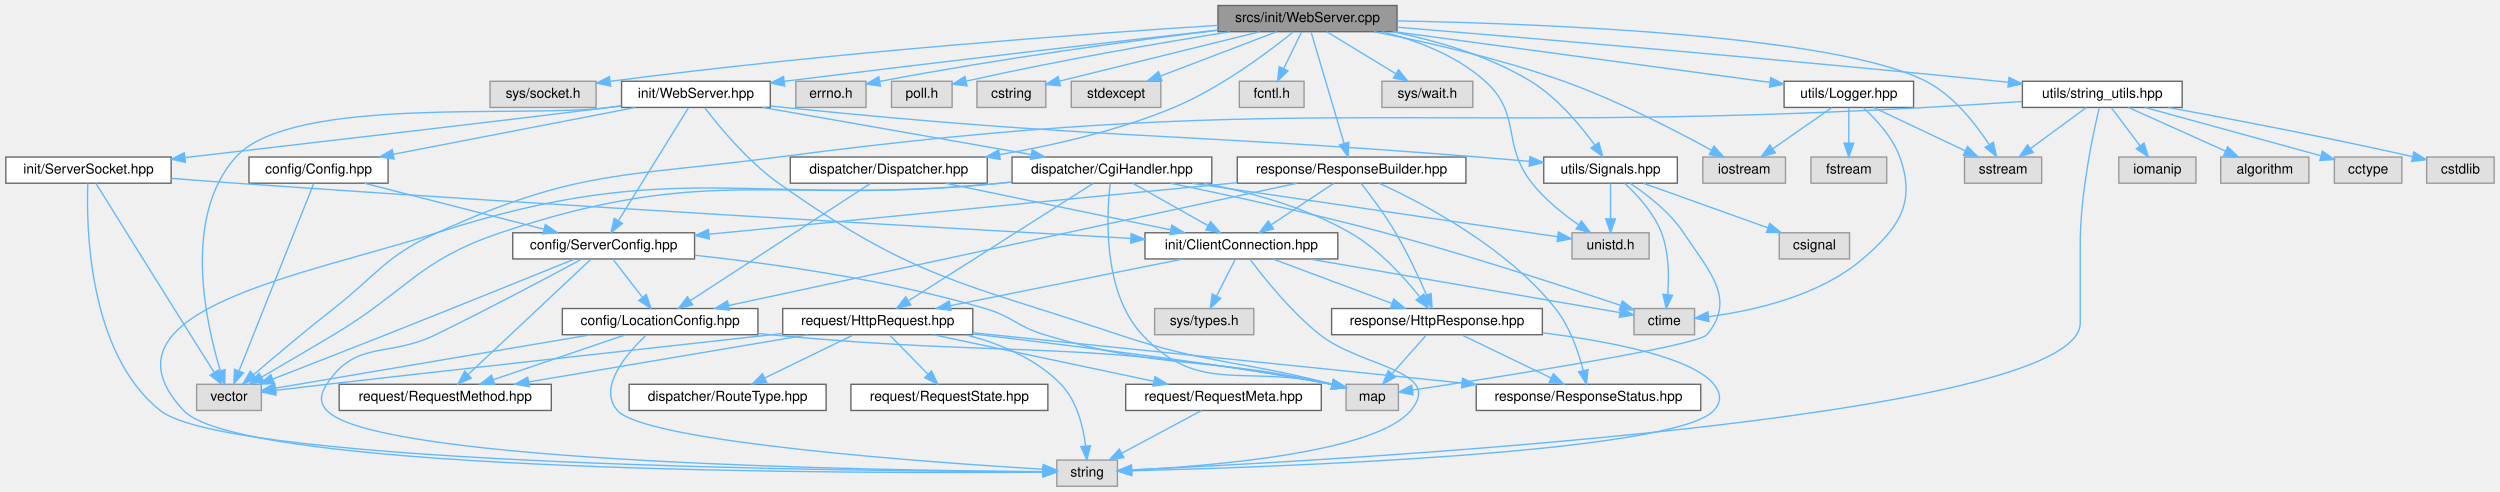
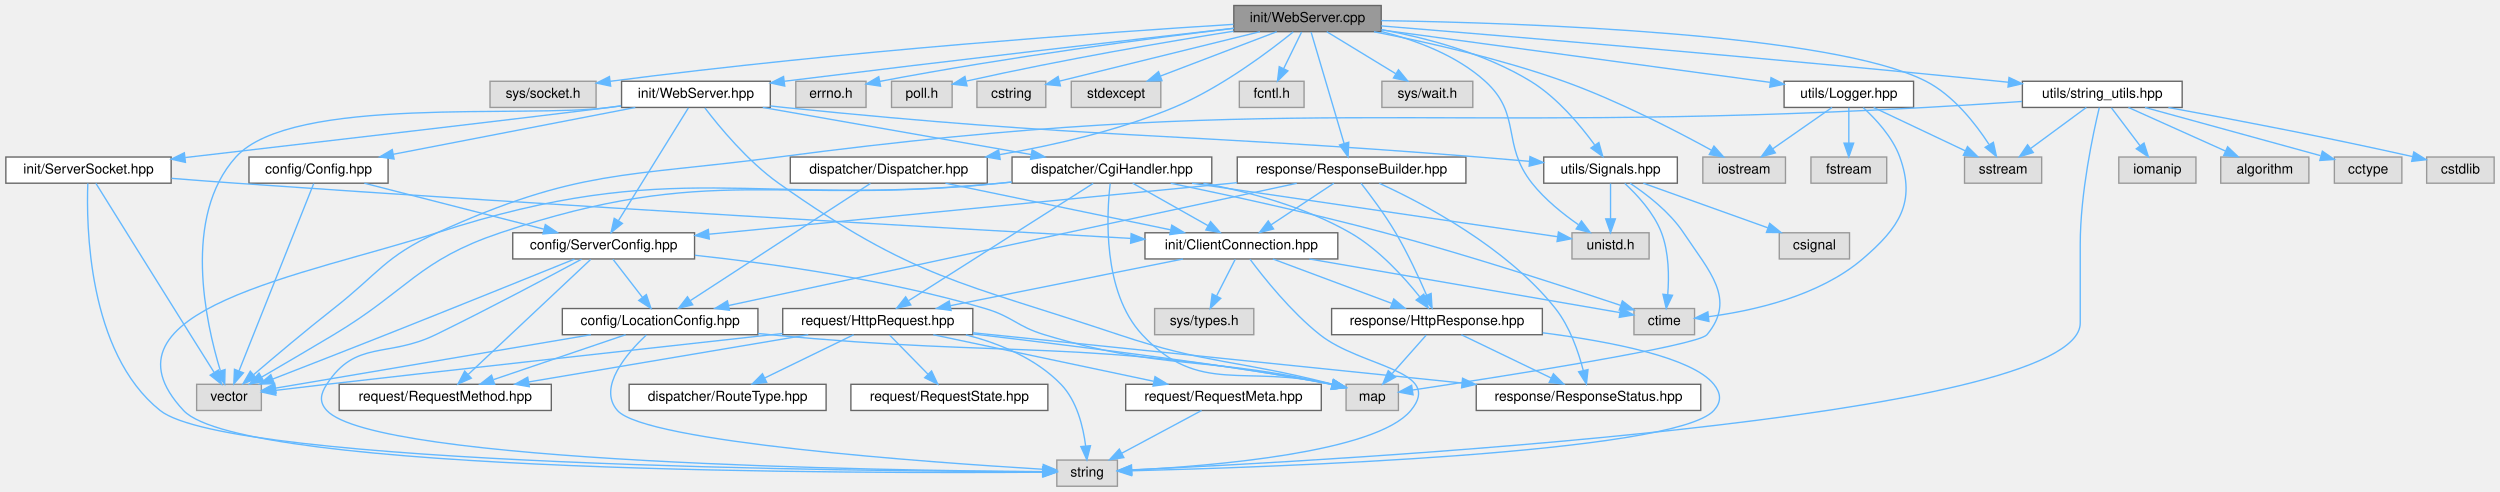
<svg xmlns="http://www.w3.org/2000/svg" xmlns:xlink="http://www.w3.org/1999/xlink" width="1815pt" height="357pt" viewBox="0.00 0.00 1814.50 357.00">
  <g id="graph0" class="graph" transform="scale(1 1) rotate(0) translate(4 353)">
    <g id="Node000001" class="node">
      <g id="a_Node000001">
        <a xlink:title=" ">
-           <polygon fill="#999999" stroke="#666666" points="1010,-349 880,-349 880,-330 1010,-330 1010,-349" />
-           <text text-anchor="middle" x="945" y="-337" font-family="Helvetica,sans-Serif" font-size="10.00">srcs/init/WebServer.cpp</text>
+           <polygon fill="#999999" stroke="#666666" points="998.5,-349 891.5,-349 891.5,-330 998.5,-330 998.5,-349" />
+           <text text-anchor="middle" x="945" y="-337" font-family="Helvetica,sans-Serif" font-size="10.00">init/WebServer.cpp</text>
        </a>
      </g>
    </g>
    <g id="Node000002" class="node">
      <g id="a_Node000002">
        <a xlink:title=" ">
          <polygon fill="#e0e0e0" stroke="#999999" points="428.5,-294 351.5,-294 351.5,-275 428.5,-275 428.5,-294" />
          <text text-anchor="middle" x="390" y="-282" font-family="Helvetica,sans-Serif" font-size="10.00">sys/socket.h</text>
        </a>
      </g>
    </g>
    <g id="edge1_Node000001_Node000002" class="edge">
      <g id="a_edge1_Node000001_Node000002">
        <a xlink:title=" ">
-           <path fill="none" stroke="#63b8ff" d="M879.97,-334.62C785.29,-328.58 603.75,-315.45 439.05,-294.02" />
+           <path fill="none" stroke="#63b8ff" d="M891.18,-335.33C800.16,-329.64 609.89,-316.26 438.68,-293.97" />
          <polygon fill="#63b8ff" stroke="#63b8ff" points="439.1,-290.49 428.73,-292.66 438.19,-297.43 439.1,-290.49" />
        </a>
      </g>
    </g>
    <g id="Node000003" class="node">
      <g id="a_Node000003">
        <a xlink:title=" ">
          <polygon fill="#e0e0e0" stroke="#999999" points="1193,-184 1137,-184 1137,-165 1193,-165 1193,-184" />
          <text text-anchor="middle" x="1165" y="-172" font-family="Helvetica,sans-Serif" font-size="10.00">unistd.h</text>
        </a>
      </g>
    </g>
    <g id="edge2_Node000001_Node000003" class="edge">
      <g id="a_edge2_Node000001_Node000003">
        <a xlink:title=" ">
-           <path fill="none" stroke="#63b8ff" d="M999.3,-329.93C1024.5,-323.6 1053.37,-312.69 1074,-294 1100.82,-269.7 1085.54,-248.39 1108,-220 1117.34,-208.19 1130.44,-197.68 1141.73,-189.84" />
+           <path fill="none" stroke="#63b8ff" d="M998.66,-330.09C1024.01,-323.78 1053.2,-312.85 1074,-294 1100.82,-269.7 1085.54,-248.39 1108,-220 1117.34,-208.19 1130.44,-197.68 1141.73,-189.84" />
          <polygon fill="#63b8ff" stroke="#63b8ff" points="1143.89,-192.61 1150.28,-184.16 1140.02,-186.78 1143.89,-192.61" />
        </a>
      </g>
    </g>
    <g id="Node000004" class="node">
      <g id="a_Node000004">
        <a xlink:title=" ">
          <polygon fill="#e0e0e0" stroke="#999999" points="624.5,-294 573.5,-294 573.5,-275 624.5,-275 624.5,-294" />
          <text text-anchor="middle" x="599" y="-282" font-family="Helvetica,sans-Serif" font-size="10.00">errno.h</text>
        </a>
      </g>
    </g>
    <g id="edge3_Node000001_Node000004" class="edge">
      <g id="a_edge3_Node000001_Node000004">
        <a xlink:title=" ">
-           <path fill="none" stroke="#63b8ff" d="M879.77,-331.02C818.85,-323.61 725.22,-311.15 634.46,-293.91" />
-           <polygon fill="#63b8ff" stroke="#63b8ff" points="635.03,-290.46 624.55,-292.01 633.71,-297.33 635.03,-290.46" />
+           <path fill="none" stroke="#63b8ff" d="M891.36,-332.41C831.23,-325.24 730.67,-312.17 634.45,-293.91" />
+           <polygon fill="#63b8ff" stroke="#63b8ff" points="635.03,-290.45 624.55,-292.01 633.71,-297.33 635.03,-290.45" />
        </a>
      </g>
    </g>
    <g id="Node000005" class="node">
      <g id="a_Node000005">
        <a xlink:title=" ">
          <polygon fill="#e0e0e0" stroke="#999999" points="687,-294 643,-294 643,-275 687,-275 687,-294" />
          <text text-anchor="middle" x="665" y="-282" font-family="Helvetica,sans-Serif" font-size="10.00">poll.h</text>
        </a>
      </g>
    </g>
    <g id="edge4_Node000001_Node000005" class="edge">
      <g id="a_edge4_Node000001_Node000005">
        <a xlink:title=" ">
-           <path fill="none" stroke="#63b8ff" d="M888.83,-329.96C840.45,-322.26 768.56,-310.02 697.33,-294.14" />
+           <path fill="none" stroke="#63b8ff" d="M891.29,-330.35C842.94,-322.68 769.76,-310.28 697.48,-294.17" />
          <polygon fill="#63b8ff" stroke="#63b8ff" points="697.82,-290.66 687.29,-291.87 696.28,-297.49 697.82,-290.66" />
        </a>
      </g>
    </g>
    <g id="Node000006" class="node">
      <g id="a_Node000006">
        <a xlink:title=" ">
          <polygon fill="#e0e0e0" stroke="#999999" points="755,-294 705,-294 705,-275 755,-275 755,-294" />
          <text text-anchor="middle" x="730" y="-282" font-family="Helvetica,sans-Serif" font-size="10.00">cstring</text>
        </a>
      </g>
    </g>
    <g id="edge5_Node000001_Node000006" class="edge">
      <g id="a_edge5_Node000001_Node000006">
        <a xlink:title=" ">
          <path fill="none" stroke="#63b8ff" d="M910.46,-329.98C870.49,-320.13 805.05,-304 764.92,-294.11" />
          <polygon fill="#63b8ff" stroke="#63b8ff" points="765.6,-290.67 755.05,-291.68 763.93,-297.47 765.6,-290.67" />
        </a>
      </g>
    </g>
    <g id="Node000007" class="node">
      <g id="a_Node000007">
        <a xlink:title=" ">
          <polygon fill="#e0e0e0" stroke="#999999" points="838.5,-294 773.5,-294 773.5,-275 838.5,-275 838.5,-294" />
          <text text-anchor="middle" x="806" y="-282" font-family="Helvetica,sans-Serif" font-size="10.00">stdexcept</text>
        </a>
      </g>
    </g>
    <g id="edge6_Node000001_Node000007" class="edge">
      <g id="a_edge6_Node000001_Node000007">
        <a xlink:title=" ">
          <path fill="none" stroke="#63b8ff" d="M922.67,-329.98C899.8,-321.27 864.04,-307.63 838.14,-297.75" />
          <polygon fill="#63b8ff" stroke="#63b8ff" points="839.33,-294.46 828.74,-294.17 836.84,-301 839.33,-294.46" />
        </a>
      </g>
    </g>
    <g id="Node000008" class="node">
      <g id="a_Node000008">
        <a xlink:title=" ">
          <polygon fill="#e0e0e0" stroke="#999999" points="1292,-239 1232,-239 1232,-220 1292,-220 1292,-239" />
          <text text-anchor="middle" x="1262" y="-227" font-family="Helvetica,sans-Serif" font-size="10.00">iostream</text>
        </a>
      </g>
    </g>
    <g id="edge7_Node000001_Node000008" class="edge">
      <g id="a_edge7_Node000001_Node000008">
        <a xlink:title=" ">
          <path fill="none" stroke="#63b8ff" d="M993.23,-329.95C1031.27,-322.49 1085.35,-310.31 1131,-294 1169.83,-280.13 1212.38,-258.15 1238.13,-244.02" />
          <polygon fill="#63b8ff" stroke="#63b8ff" points="1240.09,-246.94 1247.13,-239.03 1236.69,-240.82 1240.09,-246.94" />
        </a>
      </g>
    </g>
    <g id="Node000009" class="node">
      <g id="a_Node000009">
        <a xlink:title=" ">
          <polygon fill="#e0e0e0" stroke="#999999" points="942.5,-294 895.5,-294 895.5,-275 942.5,-275 942.5,-294" />
          <text text-anchor="middle" x="919" y="-282" font-family="Helvetica,sans-Serif" font-size="10.00">fcntl.h</text>
        </a>
      </g>
    </g>
    <g id="edge8_Node000001_Node000009" class="edge">
      <g id="a_edge8_Node000001_Node000009">
        <a xlink:title=" ">
          <path fill="none" stroke="#63b8ff" d="M940.71,-329.75C937.19,-322.57 932.09,-312.18 927.72,-303.27" />
          <polygon fill="#63b8ff" stroke="#63b8ff" points="930.76,-301.53 923.21,-294.09 924.48,-304.61 930.76,-301.53" />
        </a>
      </g>
    </g>
    <g id="Node000010" class="node">
      <g id="a_Node000010">
        <a xlink:title=" ">
          <polygon fill="#e0e0e0" stroke="#999999" points="1478,-239 1422,-239 1422,-220 1478,-220 1478,-239" />
          <text text-anchor="middle" x="1450" y="-227" font-family="Helvetica,sans-Serif" font-size="10.00">sstream</text>
        </a>
      </g>
    </g>
    <g id="edge9_Node000001_Node000010" class="edge">
      <g id="a_edge9_Node000001_Node000010">
        <a xlink:title=" ">
-           <path fill="none" stroke="#63b8ff" d="M1010.2,-337.84C1118.16,-335.79 1328.64,-327.48 1394,-294 1413.96,-283.77 1430.02,-263.18 1439.74,-248.21" />
+           <path fill="none" stroke="#63b8ff" d="M998.55,-338.04C1102.24,-336.38 1326.2,-328.73 1394,-294 1413.96,-283.77 1430.02,-263.18 1439.74,-248.21" />
          <polygon fill="#63b8ff" stroke="#63b8ff" points="1442.93,-249.7 1445.19,-239.35 1436.97,-246.04 1442.93,-249.7" />
        </a>
      </g>
    </g>
    <g id="Node000011" class="node">
      <g id="a_Node000011">
        <a xlink:title=" ">
          <polygon fill="#e0e0e0" stroke="#999999" points="1065,-294 999,-294 999,-275 1065,-275 1065,-294" />
          <text text-anchor="middle" x="1032" y="-282" font-family="Helvetica,sans-Serif" font-size="10.00">sys/wait.h</text>
        </a>
      </g>
    </g>
    <g id="edge10_Node000001_Node000011" class="edge">
      <g id="a_edge10_Node000001_Node000011">
        <a xlink:title=" ">
          <path fill="none" stroke="#63b8ff" d="M958.98,-329.98C972.47,-321.77 993.13,-309.18 1009.04,-299.49" />
          <polygon fill="#63b8ff" stroke="#63b8ff" points="1011.05,-302.36 1017.77,-294.17 1007.41,-296.38 1011.05,-302.36" />
        </a>
      </g>
    </g>
    <g id="Node000012" class="node">
      <g id="a_Node000012">
        <a xlink:href="WebServer_8hpp.html" target="_top" xlink:title=" ">
          <polygon fill="white" stroke="#666666" points="555,-294 447,-294 447,-275 555,-275 555,-294" />
          <text text-anchor="middle" x="501" y="-282" font-family="Helvetica,sans-Serif" font-size="10.00">init/WebServer.hpp</text>
        </a>
      </g>
    </g>
    <g id="edge11_Node000001_Node000012" class="edge">
      <g id="a_edge11_Node000001_Node000012">
        <a xlink:title=" ">
-           <path fill="none" stroke="#63b8ff" d="M879.74,-331.17C806.16,-322.83 682.64,-308.63 565.35,-294.02" />
+           <path fill="none" stroke="#63b8ff" d="M891.48,-332.5C819.82,-324.4 688.49,-309.36 565.12,-294" />
          <polygon fill="#63b8ff" stroke="#63b8ff" points="565.47,-290.51 555.11,-292.75 564.6,-297.46 565.47,-290.51" />
        </a>
      </g>
    </g>
    <g id="Node000027" class="node">
      <g id="a_Node000027">
        <a xlink:href="Signals_8hpp.html" target="_top" xlink:title=" ">
          <polygon fill="white" stroke="#666666" points="1213.5,-239 1116.5,-239 1116.5,-220 1213.5,-220 1213.5,-239" />
          <text text-anchor="middle" x="1165" y="-227" font-family="Helvetica,sans-Serif" font-size="10.00">utils/Signals.hpp</text>
        </a>
      </g>
    </g>
    <g id="edge84_Node000001_Node000027" class="edge">
      <g id="a_edge84_Node000001_Node000027">
        <a xlink:title=" ">
-           <path fill="none" stroke="#63b8ff" d="M1006.75,-329.96C1038.44,-323.56 1076.65,-312.58 1107,-294 1126.22,-282.23 1142.94,-262.27 1153.42,-247.86" />
+           <path fill="none" stroke="#63b8ff" d="M998.72,-331.51C1031.8,-325.39 1074.04,-314.18 1107,-294 1126.22,-282.23 1142.94,-262.27 1153.42,-247.86" />
          <polygon fill="#63b8ff" stroke="#63b8ff" points="1156.52,-249.54 1159.38,-239.34 1150.78,-245.53 1156.52,-249.54" />
        </a>
      </g>
    </g>
    <g id="Node000033" class="node">
      <g id="a_Node000033">
        <a xlink:href="Dispatcher_8hpp.html" target="_top" xlink:title=" ">
          <polygon fill="white" stroke="#666666" points="712.5,-239 569.5,-239 569.5,-220 712.5,-220 712.5,-239" />
          <text text-anchor="middle" x="641" y="-227" font-family="Helvetica,sans-Serif" font-size="10.00">dispatcher/Dispatcher.hpp</text>
        </a>
      </g>
    </g>
    <g id="edge62_Node000001_Node000033" class="edge">
      <g id="a_edge62_Node000001_Node000033">
        <a xlink:title=" ">
          <path fill="none" stroke="#63b8ff" d="M934.68,-329.87C917.72,-316.12 882.36,-289.35 848,-275 807.91,-258.25 760.7,-247.48 721.5,-240.74" />
          <polygon fill="#63b8ff" stroke="#63b8ff" points="721.9,-237.26 711.46,-239.07 720.75,-244.16 721.9,-237.26" />
        </a>
      </g>
    </g>
    <g id="Node000034" class="node">
      <g id="a_Node000034">
        <a xlink:href="ResponseBuilder_8hpp.html" target="_top" xlink:title=" ">
          <polygon fill="white" stroke="#666666" points="1060,-239 894,-239 894,-220 1060,-220 1060,-239" />
          <text text-anchor="middle" x="977" y="-227" font-family="Helvetica,sans-Serif" font-size="10.00">response/ResponseBuilder.hpp</text>
        </a>
      </g>
    </g>
    <g id="edge65_Node000001_Node000034" class="edge">
      <g id="a_edge65_Node000001_Node000034">
        <a xlink:title=" ">
          <path fill="none" stroke="#63b8ff" d="M947.62,-329.66C952.82,-312.09 964.57,-272.45 971.53,-248.95" />
          <polygon fill="#63b8ff" stroke="#63b8ff" points="974.95,-249.74 974.43,-239.16 968.24,-247.75 974.95,-249.74" />
        </a>
      </g>
    </g>
    <g id="Node000035" class="node">
      <g id="a_Node000035">
        <a xlink:href="Logger_8hpp.html" target="_top" xlink:title=" ">
          <polygon fill="white" stroke="#666666" points="1385,-294 1291,-294 1291,-275 1385,-275 1385,-294" />
          <text text-anchor="middle" x="1338" y="-282" font-family="Helvetica,sans-Serif" font-size="10.00">utils/Logger.hpp</text>
        </a>
      </g>
    </g>
    <g id="edge71_Node000001_Node000035" class="edge">
      <g id="a_edge71_Node000001_Node000035">
        <a xlink:title=" ">
-           <path fill="none" stroke="#63b8ff" d="M1008.14,-329.98C1083.32,-319.85 1207.79,-303.06 1280.43,-293.26" />
-           <polygon fill="#63b8ff" stroke="#63b8ff" points="1281.31,-296.68 1290.76,-291.87 1280.38,-289.74 1281.31,-296.68" />
+           <path fill="none" stroke="#63b8ff" d="M998.82,-331.24C1072.71,-321.28 1204.98,-303.44 1280.67,-293.23" />
+           <polygon fill="#63b8ff" stroke="#63b8ff" points="1281.52,-296.65 1290.96,-291.84 1280.58,-289.71 1281.52,-296.65" />
        </a>
      </g>
    </g>
    <g id="Node000037" class="node">
      <g id="a_Node000037">
        <a xlink:href="string__utils_8hpp.html" target="_top" xlink:title="Collection of inline string utility functions used across Webservinho.">
          <polygon fill="white" stroke="#666666" points="1580,-294 1464,-294 1464,-275 1580,-275 1580,-294" />
          <text text-anchor="middle" x="1522" y="-282" font-family="Helvetica,sans-Serif" font-size="10.00">utils/string_utils.hpp</text>
        </a>
      </g>
    </g>
    <g id="edge76_Node000001_Node000037" class="edge">
      <g id="a_edge76_Node000001_Node000037">
        <a xlink:title=" ">
-           <path fill="none" stroke="#63b8ff" d="M1010.03,-333.25C1105.78,-325.39 1290.31,-309.82 1447,-294 1449.22,-293.78 1451.49,-293.54 1453.77,-293.3" />
+           <path fill="none" stroke="#63b8ff" d="M998.53,-334.19C1090.36,-326.69 1283.78,-310.48 1447,-294 1449.22,-293.78 1451.49,-293.54 1453.77,-293.3" />
          <polygon fill="#63b8ff" stroke="#63b8ff" points="1454.3,-296.77 1463.87,-292.23 1453.56,-289.81 1454.3,-296.77" />
        </a>
      </g>
    </g>
    <g id="Node000013" class="node">
      <g id="a_Node000013">
        <a xlink:title=" ">
          <polygon fill="#e0e0e0" stroke="#999999" points="185.5,-74 138.5,-74 138.5,-55 185.5,-55 185.5,-74" />
          <text text-anchor="middle" x="162" y="-62" font-family="Helvetica,sans-Serif" font-size="10.00">vector</text>
        </a>
      </g>
    </g>
    <g id="edge12_Node000012_Node000013" class="edge">
      <g id="a_edge12_Node000012_Node000013">
        <a xlink:title=" ">
          <path fill="none" stroke="#63b8ff" d="M446.7,-276.17C443.76,-275.77 440.84,-275.38 438,-275 377.79,-266.94 207.68,-284.12 167,-239 128.03,-195.79 145.01,-119.05 155.7,-83.95" />
          <polygon fill="#63b8ff" stroke="#63b8ff" points="159.13,-84.7 158.87,-74.11 152.47,-82.55 159.13,-84.7" />
        </a>
      </g>
    </g>
    <g id="Node000014" class="node">
      <g id="a_Node000014">
        <a xlink:title=" ">
          <polygon fill="#e0e0e0" stroke="#999999" points="1011,-74 973,-74 973,-55 1011,-55 1011,-74" />
          <text text-anchor="middle" x="992" y="-62" font-family="Helvetica,sans-Serif" font-size="10.00">map</text>
        </a>
      </g>
    </g>
    <g id="edge13_Node000012_Node000014" class="edge">
      <g id="a_edge13_Node000012_Node000014">
        <a xlink:title=" ">
          <path fill="none" stroke="#63b8ff" d="M507.5,-274.65C517.65,-261.32 538.48,-235.96 561,-220 659.06,-150.53 694.04,-148.13 808,-110 872.58,-88.39 893.46,-91.97 963.09,-74.07" />
          <polygon fill="#63b8ff" stroke="#63b8ff" points="963.99,-77.45 972.77,-71.53 962.21,-70.68 963.99,-77.45" />
        </a>
      </g>
    </g>
    <g id="Node000015" class="node">
      <g id="a_Node000015">
        <a xlink:href="ServerSocket_8hpp.html" target="_top" xlink:title=" ">
          <polygon fill="white" stroke="#666666" points="120,-239 0,-239 0,-220 120,-220 120,-239" />
          <text text-anchor="middle" x="60" y="-227" font-family="Helvetica,sans-Serif" font-size="10.00">init/ServerSocket.hpp</text>
        </a>
      </g>
    </g>
    <g id="edge14_Node000012_Node000015" class="edge">
      <g id="a_edge14_Node000012_Node000015">
        <a xlink:title=" ">
          <path fill="none" stroke="#63b8ff" d="M446.71,-276.12C443.77,-275.73 440.85,-275.36 438,-275 380.18,-267.7 222.59,-249.33 130.16,-238.62" />
          <polygon fill="#63b8ff" stroke="#63b8ff" points="130.38,-235.12 120.05,-237.44 129.58,-242.07 130.38,-235.12" />
        </a>
      </g>
    </g>
    <g id="edge35_Node000012_Node000027" class="edge">
      <g id="a_edge35_Node000012_Node000027">
        <a xlink:title=" ">
          <path fill="none" stroke="#63b8ff" d="M555.09,-276.08C558.44,-275.69 561.77,-275.33 565,-275 788.41,-252.21 845.14,-256.9 1069,-239 1080.99,-238.04 1093.81,-236.95 1106.06,-235.88" />
          <polygon fill="#63b8ff" stroke="#63b8ff" points="1106.52,-239.35 1116.18,-234.98 1105.91,-232.38 1106.52,-239.35" />
        </a>
      </g>
    </g>
    <g id="Node000029" class="node">
      <g id="a_Node000029">
        <a xlink:href="CgiHandler_8hpp.html" target="_top" xlink:title=" ">
          <polygon fill="white" stroke="#666666" points="875.5,-239 730.5,-239 730.5,-220 875.5,-220 875.5,-239" />
          <text text-anchor="middle" x="803" y="-227" font-family="Helvetica,sans-Serif" font-size="10.00">dispatcher/CgiHandler.hpp</text>
        </a>
      </g>
    </g>
    <g id="edge40_Node000012_Node000029" class="edge">
      <g id="a_edge40_Node000012_Node000029">
        <a xlink:title=" ">
          <path fill="none" stroke="#63b8ff" d="M549.52,-274.98C602.61,-265.67 687.69,-250.74 744.44,-240.78" />
          <polygon fill="#63b8ff" stroke="#63b8ff" points="745.1,-244.21 754.35,-239.04 743.89,-237.32 745.1,-244.21" />
        </a>
      </g>
    </g>
    <g id="Node000030" class="node">
      <g id="a_Node000030">
        <a xlink:href="ServerConfig_8hpp.html" target="_top" xlink:title=" ">
          <polygon fill="white" stroke="#666666" points="500,-184 368,-184 368,-165 500,-165 500,-184" />
          <text text-anchor="middle" x="434" y="-172" font-family="Helvetica,sans-Serif" font-size="10.00">config/ServerConfig.hpp</text>
        </a>
      </g>
    </g>
    <g id="edge49_Node000012_Node000030" class="edge">
      <g id="a_edge49_Node000012_Node000030">
        <a xlink:title=" ">
          <path fill="none" stroke="#63b8ff" d="M495.52,-274.66C484.42,-256.77 459.13,-216 444.67,-192.69" />
          <polygon fill="#63b8ff" stroke="#63b8ff" points="447.62,-190.81 439.37,-184.16 441.67,-194.5 447.62,-190.81" />
        </a>
      </g>
    </g>
    <g id="Node000032" class="node">
      <g id="a_Node000032">
        <a xlink:href="Config_8hpp.html" target="_top" xlink:title=" ">
          <polygon fill="white" stroke="#666666" points="277.5,-239 176.5,-239 176.5,-220 277.5,-220 277.5,-239" />
          <text text-anchor="middle" x="227" y="-227" font-family="Helvetica,sans-Serif" font-size="10.00">config/Config.hpp</text>
        </a>
      </g>
    </g>
    <g id="edge59_Node000012_Node000032" class="edge">
      <g id="a_edge59_Node000012_Node000032">
        <a xlink:title=" ">
          <path fill="none" stroke="#63b8ff" d="M456.98,-274.98C409.18,-265.74 332.8,-250.97 281.32,-241.01" />
          <polygon fill="#63b8ff" stroke="#63b8ff" points="281.85,-237.54 271.37,-239.08 280.52,-244.42 281.85,-237.54" />
        </a>
      </g>
    </g>
    <g id="edge16_Node000015_Node000013" class="edge">
      <g id="a_edge16_Node000015_Node000013">
        <a xlink:title=" ">
          <path fill="none" stroke="#63b8ff" d="M65.38,-219.87C77.56,-200.31 108.24,-151.1 134,-110 139.64,-100.99 145.95,-90.98 151.14,-82.73" />
          <polygon fill="#63b8ff" stroke="#63b8ff" points="154.25,-84.35 156.62,-74.03 148.33,-80.62 154.25,-84.35" />
        </a>
      </g>
    </g>
    <g id="Node000016" class="node">
      <g id="a_Node000016">
        <a xlink:title=" ">
          <polygon fill="#e0e0e0" stroke="#999999" points="807,-19 763,-19 763,0 807,0 807,-19" />
          <text text-anchor="middle" x="785" y="-7" font-family="Helvetica,sans-Serif" font-size="10.00">string</text>
        </a>
      </g>
    </g>
    <g id="edge15_Node000015_Node000016" class="edge">
      <g id="a_edge15_Node000015_Node000016">
        <a xlink:title=" ">
          <path fill="none" stroke="#63b8ff" d="M59.51,-219.82C58.39,-190.87 59.13,-97.13 112,-55 162.44,-14.81 624.57,-10.84 752.38,-10.51" />
          <polygon fill="#63b8ff" stroke="#63b8ff" points="752.69,-14.01 762.68,-10.49 752.68,-7.01 752.69,-14.01" />
        </a>
      </g>
    </g>
    <g id="Node000017" class="node">
      <g id="a_Node000017">
        <a xlink:href="ClientConnection_8hpp.html" target="_top" xlink:title=" ">
          <polygon fill="white" stroke="#666666" points="967,-184 827,-184 827,-165 967,-165 967,-184" />
          <text text-anchor="middle" x="897" y="-172" font-family="Helvetica,sans-Serif" font-size="10.00">init/ClientConnection.hpp</text>
        </a>
      </g>
    </g>
    <g id="edge17_Node000015_Node000017" class="edge">
      <g id="a_edge17_Node000015_Node000017">
        <a xlink:title=" ">
          <path fill="none" stroke="#63b8ff" d="M120.25,-223.52C135.5,-222.31 151.85,-221.06 167,-220 402.93,-203.44 682.01,-187.42 816.54,-179.92" />
          <polygon fill="#63b8ff" stroke="#63b8ff" points="816.97,-183.4 826.76,-179.35 816.58,-176.41 816.97,-183.4" />
        </a>
      </g>
    </g>
    <g id="edge18_Node000017_Node000016" class="edge">
      <g id="a_edge18_Node000017_Node000016">
        <a xlink:title=" ">
          <path fill="none" stroke="#63b8ff" d="M903.23,-164.84C912.97,-151.77 932.86,-126.73 954,-110 983.95,-86.31 1044.36,-84.4 1020,-55 994.63,-24.37 875.62,-14.66 817.34,-11.72" />
          <polygon fill="#63b8ff" stroke="#63b8ff" points="817.35,-8.21 807.2,-11.24 817.02,-15.21 817.35,-8.21" />
        </a>
      </g>
    </g>
    <g id="Node000018" class="node">
      <g id="a_Node000018">
        <a xlink:title=" ">
          <polygon fill="#e0e0e0" stroke="#999999" points="1226,-129 1182,-129 1182,-110 1226,-110 1226,-129" />
          <text text-anchor="middle" x="1204" y="-117" font-family="Helvetica,sans-Serif" font-size="10.00">ctime</text>
        </a>
      </g>
    </g>
    <g id="edge19_Node000017_Node000018" class="edge">
      <g id="a_edge19_Node000017_Node000018">
        <a xlink:title=" ">
          <path fill="none" stroke="#63b8ff" d="M946.32,-164.98C1009.73,-154.04 1118.02,-135.34 1171.78,-126.06" />
          <polygon fill="#63b8ff" stroke="#63b8ff" points="1172.51,-129.49 1181.77,-124.34 1171.32,-122.59 1172.51,-129.49" />
        </a>
      </g>
    </g>
    <g id="Node000019" class="node">
      <g id="a_Node000019">
        <a xlink:title=" ">
          <polygon fill="#e0e0e0" stroke="#999999" points="906,-129 834,-129 834,-110 906,-110 906,-129" />
          <text text-anchor="middle" x="870" y="-117" font-family="Helvetica,sans-Serif" font-size="10.00">sys/types.h</text>
        </a>
      </g>
    </g>
    <g id="edge20_Node000017_Node000019" class="edge">
      <g id="a_edge20_Node000017_Node000019">
        <a xlink:title=" ">
          <path fill="none" stroke="#63b8ff" d="M892.54,-164.75C888.88,-157.57 883.59,-147.18 879.05,-138.27" />
          <polygon fill="#63b8ff" stroke="#63b8ff" points="882.03,-136.41 874.38,-129.09 875.8,-139.59 882.03,-136.41" />
        </a>
      </g>
    </g>
    <g id="Node000020" class="node">
      <g id="a_Node000020">
        <a xlink:href="HttpRequest_8hpp.html" target="_top" xlink:title=" ">
          <polygon fill="white" stroke="#666666" points="702,-129 564,-129 564,-110 702,-110 702,-129" />
          <text text-anchor="middle" x="633" y="-117" font-family="Helvetica,sans-Serif" font-size="10.00">request/HttpRequest.hpp</text>
        </a>
      </g>
    </g>
    <g id="edge21_Node000017_Node000020" class="edge">
      <g id="a_edge21_Node000017_Node000020">
        <a xlink:title=" ">
          <path fill="none" stroke="#63b8ff" d="M854.58,-164.98C808.63,-155.76 735.25,-141.03 685.65,-131.07" />
          <polygon fill="#63b8ff" stroke="#63b8ff" points="686.24,-127.62 675.75,-129.08 684.86,-134.48 686.24,-127.62" />
        </a>
      </g>
    </g>
    <g id="Node000026" class="node">
      <g id="a_Node000026">
        <a xlink:href="HttpResponse_8hpp.html" target="_top" xlink:title=" ">
          <polygon fill="white" stroke="#666666" points="1115.5,-129 962.5,-129 962.5,-110 1115.5,-110 1115.5,-129" />
          <text text-anchor="middle" x="1039" y="-117" font-family="Helvetica,sans-Serif" font-size="10.00">response/HttpResponse.hpp</text>
        </a>
      </g>
    </g>
    <g id="edge31_Node000017_Node000026" class="edge">
      <g id="a_edge31_Node000017_Node000026">
        <a xlink:title=" ">
          <path fill="none" stroke="#63b8ff" d="M919.81,-164.98C943.17,-156.27 979.7,-142.63 1006.17,-132.75" />
          <polygon fill="#63b8ff" stroke="#63b8ff" points="1007.63,-135.95 1015.77,-129.17 1005.18,-129.39 1007.63,-135.95" />
        </a>
      </g>
    </g>
    <g id="edge24_Node000020_Node000013" class="edge">
      <g id="a_edge24_Node000020_Node000013">
        <a xlink:title=" ">
          <path fill="none" stroke="#63b8ff" d="M563.88,-110.88C466.89,-100.18 295.3,-81.19 233,-74 220.91,-72.6 207.68,-71.03 195.94,-69.62" />
          <polygon fill="#63b8ff" stroke="#63b8ff" points="196.01,-66.1 185.66,-68.38 195.17,-73.05 196.01,-66.1" />
        </a>
      </g>
    </g>
    <g id="edge23_Node000020_Node000014" class="edge">
      <g id="a_edge23_Node000020_Node000014">
        <a xlink:title=" ">
          <path fill="none" stroke="#63b8ff" d="M702.22,-110.53C779.66,-101.38 901.33,-86.3 962.79,-73.89" />
          <polygon fill="#63b8ff" stroke="#63b8ff" points="963.77,-77.26 972.83,-71.76 962.32,-70.41 963.77,-77.26" />
        </a>
      </g>
    </g>
    <g id="edge22_Node000020_Node000016" class="edge">
      <g id="a_edge22_Node000020_Node000016">
        <a xlink:title=" ">
          <path fill="none" stroke="#63b8ff" d="M696.96,-109.93C721.42,-103.66 747.79,-92.8 766,-74 777.62,-62 782.17,-43.19 783.93,-29.15" />
          <polygon fill="#63b8ff" stroke="#63b8ff" points="787.43,-29.41 784.83,-19.13 780.45,-28.78 787.43,-29.41" />
        </a>
      </g>
    </g>
    <g id="Node000021" class="node">
      <g id="a_Node000021">
        <a xlink:href="RequestMethod_8hpp.html" target="_top" xlink:title=" ">
          <polygon fill="white" stroke="#666666" points="396,-74 242,-74 242,-55 396,-55 396,-74" />
          <text text-anchor="middle" x="319" y="-62" font-family="Helvetica,sans-Serif" font-size="10.00">request/RequestMethod.hpp</text>
        </a>
      </g>
    </g>
    <g id="edge25_Node000020_Node000021" class="edge">
      <g id="a_edge25_Node000020_Node000021">
        <a xlink:title=" ">
          <path fill="none" stroke="#63b8ff" d="M582.55,-109.98C527.24,-100.65 438.53,-85.67 379.52,-75.71" />
          <polygon fill="#63b8ff" stroke="#63b8ff" points="380.03,-72.25 369.58,-74.04 378.86,-79.15 380.03,-72.25" />
        </a>
      </g>
    </g>
    <g id="Node000022" class="node">
      <g id="a_Node000022">
        <a xlink:href="RequestMeta_8hpp.html" target="_top" xlink:title=" ">
          <polygon fill="white" stroke="#666666" points="955,-74 813,-74 813,-55 955,-55 955,-74" />
          <text text-anchor="middle" x="884" y="-62" font-family="Helvetica,sans-Serif" font-size="10.00">request/RequestMeta.hpp</text>
        </a>
      </g>
    </g>
    <g id="edge26_Node000020_Node000022" class="edge">
      <g id="a_edge26_Node000020_Node000022">
        <a xlink:title=" ">
          <path fill="none" stroke="#63b8ff" d="M673.33,-109.98C716.84,-100.8 786.2,-86.15 833.35,-76.19" />
          <polygon fill="#63b8ff" stroke="#63b8ff" points="834.3,-79.57 843.36,-74.08 832.85,-72.72 834.3,-79.57" />
        </a>
      </g>
    </g>
    <g id="Node000023" class="node">
      <g id="a_Node000023">
        <a xlink:href="RequestState_8hpp.html" target="_top" xlink:title=" ">
          <polygon fill="white" stroke="#666666" points="756.5,-74 613.5,-74 613.5,-55 756.5,-55 756.5,-74" />
          <text text-anchor="middle" x="685" y="-62" font-family="Helvetica,sans-Serif" font-size="10.00">request/RequestState.hpp</text>
        </a>
      </g>
    </g>
    <g id="edge28_Node000020_Node000023" class="edge">
      <g id="a_edge28_Node000020_Node000023">
        <a xlink:title=" ">
          <path fill="none" stroke="#63b8ff" d="M641.59,-109.75C649.16,-102.03 660.38,-90.6 669.51,-81.28" />
          <polygon fill="#63b8ff" stroke="#63b8ff" points="672.07,-83.68 676.57,-74.09 667.07,-78.78 672.07,-83.68" />
        </a>
      </g>
    </g>
    <g id="Node000024" class="node">
      <g id="a_Node000024">
        <a xlink:href="ResponseStatus_8hpp.html" target="_top" xlink:title=" ">
          <polygon fill="white" stroke="#666666" points="1230.5,-74 1067.5,-74 1067.5,-55 1230.5,-55 1230.5,-74" />
          <text text-anchor="middle" x="1149" y="-62" font-family="Helvetica,sans-Serif" font-size="10.00">response/ResponseStatus.hpp</text>
        </a>
      </g>
    </g>
    <g id="edge29_Node000020_Node000024" class="edge">
      <g id="a_edge29_Node000020_Node000024">
        <a xlink:title=" ">
          <path fill="none" stroke="#63b8ff" d="M702.05,-111.41C793.61,-102 955.44,-85.38 1057.21,-74.93" />
          <polygon fill="#63b8ff" stroke="#63b8ff" points="1057.58,-78.41 1067.17,-73.91 1056.86,-71.45 1057.58,-78.41" />
        </a>
      </g>
    </g>
    <g id="Node000025" class="node">
      <g id="a_Node000025">
        <a xlink:href="RouteType_8hpp.html" target="_top" xlink:title=" ">
          <polygon fill="white" stroke="#666666" points="595.5,-74 452.5,-74 452.5,-55 595.5,-55 595.5,-74" />
          <text text-anchor="middle" x="524" y="-62" font-family="Helvetica,sans-Serif" font-size="10.00">dispatcher/RouteType.hpp</text>
        </a>
      </g>
    </g>
    <g id="edge30_Node000020_Node000025" class="edge">
      <g id="a_edge30_Node000020_Node000025">
        <a xlink:title=" ">
          <path fill="none" stroke="#63b8ff" d="M615.49,-109.98C598.03,-101.5 570.99,-88.35 550.83,-78.54" />
          <polygon fill="#63b8ff" stroke="#63b8ff" points="552.36,-75.4 541.83,-74.17 549.29,-81.69 552.36,-75.4" />
        </a>
      </g>
    </g>
    <g id="edge27_Node000022_Node000016" class="edge">
      <g id="a_edge27_Node000022_Node000016">
        <a xlink:title=" ">
          <path fill="none" stroke="#63b8ff" d="M868.09,-54.98C852.45,-46.61 828.34,-33.7 810.12,-23.95" />
          <polygon fill="#63b8ff" stroke="#63b8ff" points="811.66,-20.8 801.2,-19.17 808.36,-26.98 811.66,-20.8" />
        </a>
      </g>
    </g>
    <g id="edge33_Node000026_Node000014" class="edge">
      <g id="a_edge33_Node000026_Node000014">
        <a xlink:title=" ">
          <path fill="none" stroke="#63b8ff" d="M1031.24,-109.75C1024.53,-102.18 1014.66,-91.05 1006.49,-81.84" />
          <polygon fill="#63b8ff" stroke="#63b8ff" points="1008.87,-79.25 999.62,-74.09 1003.63,-83.89 1008.87,-79.25" />
        </a>
      </g>
    </g>
    <g id="edge32_Node000026_Node000016" class="edge">
      <g id="a_edge32_Node000026_Node000016">
        <a xlink:title=" ">
          <path fill="none" stroke="#63b8ff" d="M1115.76,-111.39C1165.69,-104.99 1224.34,-93.51 1240,-74 1245.29,-67.42 1245.67,-61.25 1240,-55 1211.64,-23.73 916.18,-13.7 817.15,-11.2" />
          <polygon fill="#63b8ff" stroke="#63b8ff" points="817.21,-7.7 807.13,-10.96 817.04,-14.7 817.21,-7.7" />
        </a>
      </g>
    </g>
    <g id="edge34_Node000026_Node000024" class="edge">
      <g id="a_edge34_Node000026_Node000024">
        <a xlink:title=" ">
          <path fill="none" stroke="#63b8ff" d="M1056.67,-109.98C1074.29,-101.5 1101.58,-88.35 1121.93,-78.54" />
          <polygon fill="#63b8ff" stroke="#63b8ff" points="1123.52,-81.66 1131.01,-74.17 1120.48,-75.36 1123.52,-81.66" />
        </a>
      </g>
    </g>
    <g id="edge39_Node000027_Node000003" class="edge">
      <g id="a_edge39_Node000027_Node000003">
        <a xlink:title=" ">
          <path fill="none" stroke="#63b8ff" d="M1165,-219.75C1165,-212.8 1165,-202.85 1165,-194.13" />
          <polygon fill="#63b8ff" stroke="#63b8ff" points="1168.5,-194.09 1165,-184.09 1161.5,-194.09 1168.5,-194.09" />
        </a>
      </g>
    </g>
    <g id="edge38_Node000027_Node000014" class="edge">
      <g id="a_edge38_Node000027_Node000014">
        <a xlink:title=" ">
          <path fill="none" stroke="#63b8ff" d="M1179.13,-219.97C1191.11,-212.05 1207.9,-199.21 1218,-184 1236.66,-155.89 1256.61,-135.92 1235,-110 1228.15,-101.79 1084.46,-79.36 1021.32,-69.85" />
          <polygon fill="#63b8ff" stroke="#63b8ff" points="1021.62,-66.36 1011.21,-68.34 1020.59,-73.28 1021.62,-66.36" />
        </a>
      </g>
    </g>
    <g id="edge37_Node000027_Node000018" class="edge">
      <g id="a_edge37_Node000027_Node000018">
        <a xlink:title=" ">
          <path fill="none" stroke="#63b8ff" d="M1175.33,-219.83C1184.24,-211.63 1196.51,-198.47 1202,-184 1207.45,-169.64 1207.56,-152.12 1206.53,-139.12" />
          <polygon fill="#63b8ff" stroke="#63b8ff" points="1210,-138.62 1205.44,-129.06 1203.04,-139.38 1210,-138.62" />
        </a>
      </g>
    </g>
    <g id="Node000028" class="node">
      <g id="a_Node000028">
        <a xlink:title=" ">
          <polygon fill="#e0e0e0" stroke="#999999" points="1338.5,-184 1287.5,-184 1287.5,-165 1338.5,-165 1338.5,-184" />
          <text text-anchor="middle" x="1313" y="-172" font-family="Helvetica,sans-Serif" font-size="10.00">csignal</text>
        </a>
      </g>
    </g>
    <g id="edge36_Node000027_Node000028" class="edge">
      <g id="a_edge36_Node000027_Node000028">
        <a xlink:title=" ">
          <path fill="none" stroke="#63b8ff" d="M1188.78,-219.98C1213.23,-211.23 1251.53,-197.51 1279.15,-187.62" />
          <polygon fill="#63b8ff" stroke="#63b8ff" points="1280.55,-190.84 1288.79,-184.17 1278.19,-184.25 1280.55,-190.84" />
        </a>
      </g>
    </g>
    <g id="edge45_Node000029_Node000003" class="edge">
      <g id="a_edge45_Node000029_Node000003">
        <a xlink:title=" ">
          <path fill="none" stroke="#63b8ff" d="M861.16,-219.98C935.75,-209.06 1063.05,-190.43 1126.57,-181.13" />
          <polygon fill="#63b8ff" stroke="#63b8ff" points="1127.18,-184.57 1136.57,-179.66 1126.17,-177.65 1127.18,-184.57" />
        </a>
      </g>
    </g>
    <g id="edge42_Node000029_Node000013" class="edge">
      <g id="a_edge42_Node000029_Node000013">
        <a xlink:title=" ">
          <path fill="none" stroke="#63b8ff" d="M730.14,-220.83C727.39,-220.55 724.67,-220.27 722,-220 560.71,-203.54 512.7,-235.59 359,-184 299.24,-163.94 292.09,-142.37 238,-110 220.51,-99.53 200.62,-87.9 185.58,-79.15" />
          <polygon fill="#63b8ff" stroke="#63b8ff" points="187.31,-76.11 176.9,-74.11 183.79,-82.16 187.31,-76.11" />
        </a>
      </g>
    </g>
    <g id="edge43_Node000029_Node000014" class="edge">
      <g id="a_edge43_Node000029_Node000014">
        <a xlink:title=" ">
          <path fill="none" stroke="#63b8ff" d="M801.75,-219.68C799.2,-197.93 795.89,-141.22 825,-110 866.4,-65.61 899.22,-88.72 962.72,-74.03" />
          <polygon fill="#63b8ff" stroke="#63b8ff" points="963.94,-77.33 972.75,-71.46 962.19,-70.55 963.94,-77.33" />
        </a>
      </g>
    </g>
    <g id="edge41_Node000029_Node000016" class="edge">
      <g id="a_edge41_Node000029_Node000016">
        <a xlink:title=" ">
          <path fill="none" stroke="#63b8ff" d="M730.15,-220.8C727.4,-220.52 724.67,-220.26 722,-220 540.36,-202.48 486.6,-240.24 313,-184 217.99,-153.22 60.81,-127.97 129,-55 171.93,-9.06 626.88,-9.23 752.84,-10.18" />
          <polygon fill="#63b8ff" stroke="#63b8ff" points="752.97,-13.68 763,-10.26 753.02,-6.68 752.97,-13.68" />
        </a>
      </g>
    </g>
    <g id="edge48_Node000029_Node000017" class="edge">
      <g id="a_edge48_Node000029_Node000017">
        <a xlink:title=" ">
          <path fill="none" stroke="#63b8ff" d="M818.1,-219.98C832.82,-211.69 855.42,-198.94 872.67,-189.22" />
          <polygon fill="#63b8ff" stroke="#63b8ff" points="874.63,-192.13 881.62,-184.17 871.19,-186.03 874.63,-192.13" />
        </a>
      </g>
    </g>
    <g id="edge44_Node000029_Node000018" class="edge">
      <g id="a_edge44_Node000029_Node000018">
        <a xlink:title=" ">
          <path fill="none" stroke="#63b8ff" d="M845.73,-219.95C886,-211.65 947.91,-198.24 1001,-184 1062.19,-167.58 1132.54,-144.65 1172.29,-131.31" />
          <polygon fill="#63b8ff" stroke="#63b8ff" points="1173.59,-134.56 1181.95,-128.05 1171.35,-127.93 1173.59,-134.56" />
        </a>
      </g>
    </g>
    <g id="edge46_Node000029_Node000020" class="edge">
      <g id="a_edge46_Node000029_Node000020">
        <a xlink:title=" ">
          <path fill="none" stroke="#63b8ff" d="M789.38,-219.84C760.16,-201.28 691.22,-157.49 655.44,-134.75" />
          <polygon fill="#63b8ff" stroke="#63b8ff" points="657.01,-131.6 646.69,-129.2 653.25,-137.51 657.01,-131.6" />
        </a>
      </g>
    </g>
    <g id="edge47_Node000029_Node000026" class="edge">
      <g id="a_edge47_Node000029_Node000026">
        <a xlink:title=" ">
          <path fill="none" stroke="#63b8ff" d="M869.43,-220C903.02,-213.63 943.45,-202.66 976,-184 996.53,-172.23 1014.94,-151.98 1026.48,-137.51" />
          <polygon fill="#63b8ff" stroke="#63b8ff" points="1029.41,-139.43 1032.74,-129.37 1023.86,-135.16 1029.41,-139.43" />
        </a>
      </g>
    </g>
    <g id="edge51_Node000030_Node000013" class="edge">
      <g id="a_edge51_Node000030_Node000013">
        <a xlink:title=" ">
          <path fill="none" stroke="#63b8ff" d="M412.82,-164.91C382.52,-152.64 325.06,-129.43 276,-110 248.3,-99.03 216.73,-86.72 193.85,-77.84" />
          <polygon fill="#63b8ff" stroke="#63b8ff" points="194.9,-74.49 184.31,-74.13 192.36,-81.01 194.9,-74.49" />
        </a>
      </g>
    </g>
    <g id="edge52_Node000030_Node000014" class="edge">
      <g id="a_edge52_Node000030_Node000014">
        <a xlink:title=" ">
          <path fill="none" stroke="#63b8ff" d="M500.26,-167.68C557.05,-161.56 640.59,-149.83 711,-129 731.04,-123.07 734,-116.03 754,-110 841.65,-83.56 869.97,-94.97 962.99,-73.95" />
          <polygon fill="#63b8ff" stroke="#63b8ff" points="963.86,-77.35 972.81,-71.67 962.27,-70.53 963.86,-77.35" />
        </a>
      </g>
    </g>
    <g id="edge50_Node000030_Node000016" class="edge">
      <g id="a_edge50_Node000030_Node000016">
        <a xlink:title=" ">
          <path fill="none" stroke="#63b8ff" d="M417.95,-164.81C394.76,-152.32 350.42,-128.73 312,-110 277.32,-93.09 253.87,-106.45 233,-74 228.43,-66.9 227.27,-61.21 233,-55 268.37,-16.67 640.4,-11.35 752.93,-10.61" />
          <polygon fill="#63b8ff" stroke="#63b8ff" points="753.01,-14.11 762.99,-10.56 752.97,-7.11 753.01,-14.11" />
        </a>
      </g>
    </g>
    <g id="edge58_Node000030_Node000021" class="edge">
      <g id="a_edge58_Node000030_Node000021">
        <a xlink:title=" ">
          <path fill="none" stroke="#63b8ff" d="M424.59,-164.66C405.12,-146.38 360.19,-104.18 335.68,-81.17" />
          <polygon fill="#63b8ff" stroke="#63b8ff" points="337.91,-78.45 328.22,-74.16 333.11,-83.56 337.91,-78.45" />
        </a>
      </g>
    </g>
    <g id="Node000031" class="node">
      <g id="a_Node000031">
        <a xlink:href="LocationConfig_8hpp.html" target="_top" xlink:title=" ">
          <polygon fill="white" stroke="#666666" points="546,-129 404,-129 404,-110 546,-110 546,-129" />
          <text text-anchor="middle" x="475" y="-117" font-family="Helvetica,sans-Serif" font-size="10.00">config/LocationConfig.hpp</text>
        </a>
      </g>
    </g>
    <g id="edge53_Node000030_Node000031" class="edge">
      <g id="a_edge53_Node000030_Node000031">
        <a xlink:title=" ">
          <path fill="none" stroke="#63b8ff" d="M440.77,-164.75C446.56,-157.26 455.06,-146.28 462.14,-137.13" />
          <polygon fill="#63b8ff" stroke="#63b8ff" points="465.01,-139.14 468.36,-129.09 459.47,-134.86 465.01,-139.14" />
        </a>
      </g>
    </g>
    <g id="edge54_Node000031_Node000013" class="edge">
      <g id="a_edge54_Node000031_Node000013">
        <a xlink:title=" ">
          <path fill="none" stroke="#63b8ff" d="M424.71,-109.98C360.42,-99.1 250.86,-80.55 195.76,-71.22" />
          <polygon fill="#63b8ff" stroke="#63b8ff" points="196.25,-67.75 185.81,-69.53 195.08,-74.65 196.25,-67.75" />
        </a>
      </g>
    </g>
    <g id="edge56_Node000031_Node000014" class="edge">
      <g id="a_edge56_Node000031_Node000014">
        <a xlink:title=" ">
          <path fill="none" stroke="#63b8ff" d="M546.09,-110.88C549.1,-110.58 552.08,-110.28 555,-110 733.34,-92.68 783.06,-108.11 962.8,-73.83" />
          <polygon fill="#63b8ff" stroke="#63b8ff" points="963.7,-77.22 972.85,-71.88 962.37,-70.34 963.7,-77.22" />
        </a>
      </g>
    </g>
    <g id="edge55_Node000031_Node000016" class="edge">
      <g id="a_edge55_Node000031_Node000016">
        <a xlink:title=" ">
          <path fill="none" stroke="#63b8ff" d="M465.03,-109.86C451.15,-96.79 429.27,-71.78 444,-55 464.24,-31.95 671.76,-17.23 752.82,-12.32" />
          <polygon fill="#63b8ff" stroke="#63b8ff" points="753.16,-15.8 762.94,-11.72 752.75,-8.82 753.16,-15.8" />
        </a>
      </g>
    </g>
    <g id="edge57_Node000031_Node000021" class="edge">
      <g id="a_edge57_Node000031_Node000021">
        <a xlink:title=" ">
          <path fill="none" stroke="#63b8ff" d="M449.94,-109.98C423.97,-101.16 383.19,-87.31 354.04,-77.41" />
          <polygon fill="#63b8ff" stroke="#63b8ff" points="354.85,-73.99 344.26,-74.08 352.6,-80.61 354.85,-73.99" />
        </a>
      </g>
    </g>
    <g id="edge60_Node000032_Node000013" class="edge">
      <g id="a_edge60_Node000032_Node000013">
        <a xlink:title=" ">
          <path fill="none" stroke="#63b8ff" d="M223.51,-219.74C213.28,-194.09 183.25,-118.78 169.29,-83.78" />
          <polygon fill="#63b8ff" stroke="#63b8ff" points="172.47,-82.3 165.51,-74.31 165.97,-84.89 172.47,-82.3" />
        </a>
      </g>
    </g>
    <g id="edge61_Node000032_Node000030" class="edge">
      <g id="a_edge61_Node000032_Node000030">
        <a xlink:title=" ">
          <path fill="none" stroke="#63b8ff" d="M260.26,-219.98C295.61,-210.93 351.67,-196.58 390.51,-186.64" />
          <polygon fill="#63b8ff" stroke="#63b8ff" points="391.66,-189.95 400.48,-184.08 389.93,-183.17 391.66,-189.95" />
        </a>
      </g>
    </g>
    <g id="edge63_Node000033_Node000017" class="edge">
      <g id="a_edge63_Node000033_Node000017">
        <a xlink:title=" ">
          <path fill="none" stroke="#63b8ff" d="M682.13,-219.98C726.6,-210.78 797.55,-196.09 845.65,-186.13" />
          <polygon fill="#63b8ff" stroke="#63b8ff" points="846.46,-189.54 855.55,-184.08 845.04,-182.68 846.46,-189.54" />
        </a>
      </g>
    </g>
    <g id="edge64_Node000033_Node000031" class="edge">
      <g id="a_edge64_Node000033_Node000031">
        <a xlink:title=" ">
          <path fill="none" stroke="#63b8ff" d="M627.7,-219.84C599.16,-201.28 531.85,-157.49 496.91,-134.75" />
          <polygon fill="#63b8ff" stroke="#63b8ff" points="498.66,-131.72 488.37,-129.2 494.84,-137.58 498.66,-131.72" />
        </a>
      </g>
    </g>
    <g id="edge68_Node000034_Node000017" class="edge">
      <g id="a_edge68_Node000034_Node000017">
        <a xlink:title=" ">
          <path fill="none" stroke="#63b8ff" d="M964.15,-219.98C951.86,-211.84 933.09,-199.41 918.52,-189.76" />
          <polygon fill="#63b8ff" stroke="#63b8ff" points="920.36,-186.78 910.09,-184.17 916.49,-192.61 920.36,-186.78" />
        </a>
      </g>
    </g>
    <g id="edge67_Node000034_Node000024" class="edge">
      <g id="a_edge67_Node000034_Node000024">
        <a xlink:title=" ">
          <path fill="none" stroke="#63b8ff" d="M997.14,-219.91C1028.64,-205.52 1089.62,-173.65 1125,-129 1135.41,-115.87 1141.66,-97.73 1145.16,-84.21" />
          <polygon fill="#63b8ff" stroke="#63b8ff" points="1148.64,-84.67 1147.48,-74.14 1141.82,-83.09 1148.64,-84.67" />
        </a>
      </g>
    </g>
    <g id="edge66_Node000034_Node000026" class="edge">
      <g id="a_edge66_Node000034_Node000026">
        <a xlink:title=" ">
          <path fill="none" stroke="#63b8ff" d="M983.86,-219.95C990.7,-211.22 1001.27,-197.12 1009,-184 1017.69,-169.25 1025.88,-151.57 1031.49,-138.61" />
          <polygon fill="#63b8ff" stroke="#63b8ff" points="1034.73,-139.96 1035.41,-129.38 1028.28,-137.22 1034.73,-139.96" />
        </a>
      </g>
    </g>
    <g id="edge69_Node000034_Node000030" class="edge">
      <g id="a_edge69_Node000034_Node000030">
        <a xlink:title=" ">
          <path fill="none" stroke="#63b8ff" d="M893.94,-220.39C789.53,-210.2 611.76,-192.85 510.53,-182.97" />
          <polygon fill="#63b8ff" stroke="#63b8ff" points="510.67,-179.47 500.38,-181.98 509.99,-186.43 510.67,-179.47" />
        </a>
      </g>
    </g>
    <g id="edge70_Node000034_Node000031" class="edge">
      <g id="a_edge70_Node000034_Node000031">
        <a xlink:title=" ">
          <path fill="none" stroke="#63b8ff" d="M937.19,-219.94C846.39,-200.4 624.16,-152.59 524.63,-131.18" />
          <polygon fill="#63b8ff" stroke="#63b8ff" points="525.33,-127.75 514.81,-129.07 523.85,-134.59 525.33,-127.75" />
        </a>
      </g>
    </g>
    <g id="edge74_Node000035_Node000008" class="edge">
      <g id="a_edge74_Node000035_Node000008">
        <a xlink:title=" ">
          <path fill="none" stroke="#63b8ff" d="M1325.79,-274.98C1314.22,-266.92 1296.62,-254.65 1282.84,-245.03" />
          <polygon fill="#63b8ff" stroke="#63b8ff" points="1284.64,-242.02 1274.43,-239.17 1280.63,-247.76 1284.64,-242.02" />
        </a>
      </g>
    </g>
    <g id="edge75_Node000035_Node000010" class="edge">
      <g id="a_edge75_Node000035_Node000010">
        <a xlink:title=" ">
          <path fill="none" stroke="#63b8ff" d="M1355.99,-274.98C1373.93,-266.5 1401.72,-253.35 1422.43,-243.54" />
          <polygon fill="#63b8ff" stroke="#63b8ff" points="1424.14,-246.61 1431.68,-239.17 1421.14,-240.28 1424.14,-246.61" />
        </a>
      </g>
    </g>
    <g id="edge72_Node000035_Node000018" class="edge">
      <g id="a_edge72_Node000035_Node000018">
        <a xlink:title=" ">
          <path fill="none" stroke="#63b8ff" d="M1348.44,-274.87C1357.42,-266.7 1369.74,-253.55 1375,-239 1386.9,-206.07 1374.62,-187.74 1348,-165 1316.19,-137.82 1267.93,-127.23 1236.18,-123.11" />
          <polygon fill="#63b8ff" stroke="#63b8ff" points="1236.43,-119.62 1226.1,-121.95 1235.63,-126.57 1236.43,-119.62" />
        </a>
      </g>
    </g>
    <g id="Node000036" class="node">
      <g id="a_Node000036">
        <a xlink:title=" ">
          <polygon fill="#e0e0e0" stroke="#999999" points="1365.5,-239 1310.5,-239 1310.5,-220 1365.5,-220 1365.5,-239" />
          <text text-anchor="middle" x="1338" y="-227" font-family="Helvetica,sans-Serif" font-size="10.00">fstream</text>
        </a>
      </g>
    </g>
    <g id="edge73_Node000035_Node000036" class="edge">
      <g id="a_edge73_Node000035_Node000036">
        <a xlink:title=" ">
          <path fill="none" stroke="#63b8ff" d="M1338,-274.75C1338,-267.8 1338,-257.85 1338,-249.13" />
          <polygon fill="#63b8ff" stroke="#63b8ff" points="1341.5,-249.09 1338,-239.09 1334.5,-249.09 1341.5,-249.09" />
        </a>
      </g>
    </g>
    <g id="edge78_Node000037_Node000010" class="edge">
      <g id="a_edge78_Node000037_Node000010">
        <a xlink:title=" ">
          <path fill="none" stroke="#63b8ff" d="M1510.43,-274.98C1499.58,-267 1483.12,-254.88 1470.12,-245.31" />
          <polygon fill="#63b8ff" stroke="#63b8ff" points="1471.91,-242.28 1461.78,-239.17 1467.76,-247.92 1471.91,-242.28" />
        </a>
      </g>
    </g>
    <g id="edge79_Node000037_Node000013" class="edge">
      <g id="a_edge79_Node000037_Node000013">
        <a xlink:title=" ">
          <path fill="none" stroke="#63b8ff" d="M1463.71,-279.34C1441.85,-277.86 1416.79,-276.25 1394,-275 1023.99,-254.72 928.41,-287.3 561,-239 449.06,-224.28 415.83,-230.6 313,-184 275.35,-166.94 270.54,-154.49 238,-129 217.67,-113.08 195.04,-93.98 179.8,-80.92" />
          <polygon fill="#63b8ff" stroke="#63b8ff" points="182.02,-78.21 172.16,-74.34 177.45,-83.51 182.02,-78.21" />
        </a>
      </g>
    </g>
    <g id="edge77_Node000037_Node000016" class="edge">
      <g id="a_edge77_Node000037_Node000016">
        <a xlink:title=" ">
          <path fill="none" stroke="#63b8ff" d="M1519.84,-274.88C1515.47,-256.67 1506,-212.84 1506,-175.5 1506,-175.5 1506,-175.5 1506,-118.5 1506,-47.88 957.99,-18.31 817.5,-11.89" />
          <polygon fill="#63b8ff" stroke="#63b8ff" points="817.52,-8.38 807.37,-11.43 817.2,-15.38 817.52,-8.38" />
        </a>
      </g>
    </g>
    <g id="Node000038" class="node">
      <g id="a_Node000038">
        <a xlink:title=" ">
          <polygon fill="#e0e0e0" stroke="#999999" points="1672,-239 1608,-239 1608,-220 1672,-220 1672,-239" />
          <text text-anchor="middle" x="1640" y="-227" font-family="Helvetica,sans-Serif" font-size="10.00">algorithm</text>
        </a>
      </g>
    </g>
    <g id="edge80_Node000037_Node000038" class="edge">
      <g id="a_edge80_Node000037_Node000038">
        <a xlink:title=" ">
          <path fill="none" stroke="#63b8ff" d="M1540.96,-274.98C1560.03,-266.42 1589.66,-253.11 1611.55,-243.28" />
          <polygon fill="#63b8ff" stroke="#63b8ff" points="1613.01,-246.46 1620.7,-239.17 1610.14,-240.07 1613.01,-246.46" />
        </a>
      </g>
    </g>
    <g id="Node000039" class="node">
      <g id="a_Node000039">
        <a xlink:title=" ">
          <polygon fill="#e0e0e0" stroke="#999999" points="1739.5,-239 1690.5,-239 1690.5,-220 1739.5,-220 1739.5,-239" />
          <text text-anchor="middle" x="1715" y="-227" font-family="Helvetica,sans-Serif" font-size="10.00">cctype</text>
        </a>
      </g>
    </g>
    <g id="edge81_Node000037_Node000039" class="edge">
      <g id="a_edge81_Node000037_Node000039">
        <a xlink:title=" ">
          <path fill="none" stroke="#63b8ff" d="M1553.01,-274.98C1587.83,-265.42 1644.18,-249.95 1680.4,-240" />
          <polygon fill="#63b8ff" stroke="#63b8ff" points="1681.78,-243.25 1690.5,-237.23 1679.93,-236.5 1681.78,-243.25" />
        </a>
      </g>
    </g>
    <g id="Node000040" class="node">
      <g id="a_Node000040">
        <a xlink:title=" ">
          <polygon fill="#e0e0e0" stroke="#999999" points="1806.5,-239 1757.5,-239 1757.5,-220 1806.5,-220 1806.5,-239" />
          <text text-anchor="middle" x="1782" y="-227" font-family="Helvetica,sans-Serif" font-size="10.00">cstdlib</text>
        </a>
      </g>
    </g>
    <g id="edge82_Node000037_Node000040" class="edge">
      <g id="a_edge82_Node000037_Node000040">
        <a xlink:title=" ">
          <path fill="none" stroke="#63b8ff" d="M1570,-274.93C1613.9,-266.91 1680.87,-254.2 1747.37,-239.28" />
          <polygon fill="#63b8ff" stroke="#63b8ff" points="1748.19,-242.68 1757.17,-237.06 1746.65,-235.85 1748.19,-242.68" />
        </a>
      </g>
    </g>
    <g id="Node000041" class="node">
      <g id="a_Node000041">
        <a xlink:title=" ">
          <polygon fill="#e0e0e0" stroke="#999999" points="1590,-239 1534,-239 1534,-220 1590,-220 1590,-239" />
          <text text-anchor="middle" x="1562" y="-227" font-family="Helvetica,sans-Serif" font-size="10.00">iomanip</text>
        </a>
      </g>
    </g>
    <g id="edge83_Node000037_Node000041" class="edge">
      <g id="a_edge83_Node000037_Node000041">
        <a xlink:title=" ">
          <path fill="none" stroke="#63b8ff" d="M1528.61,-274.75C1534.26,-267.26 1542.54,-256.28 1549.45,-247.13" />
          <polygon fill="#63b8ff" stroke="#63b8ff" points="1552.29,-249.18 1555.52,-239.09 1546.7,-244.96 1552.29,-249.18" />
        </a>
      </g>
    </g>
  </g>
</svg>
